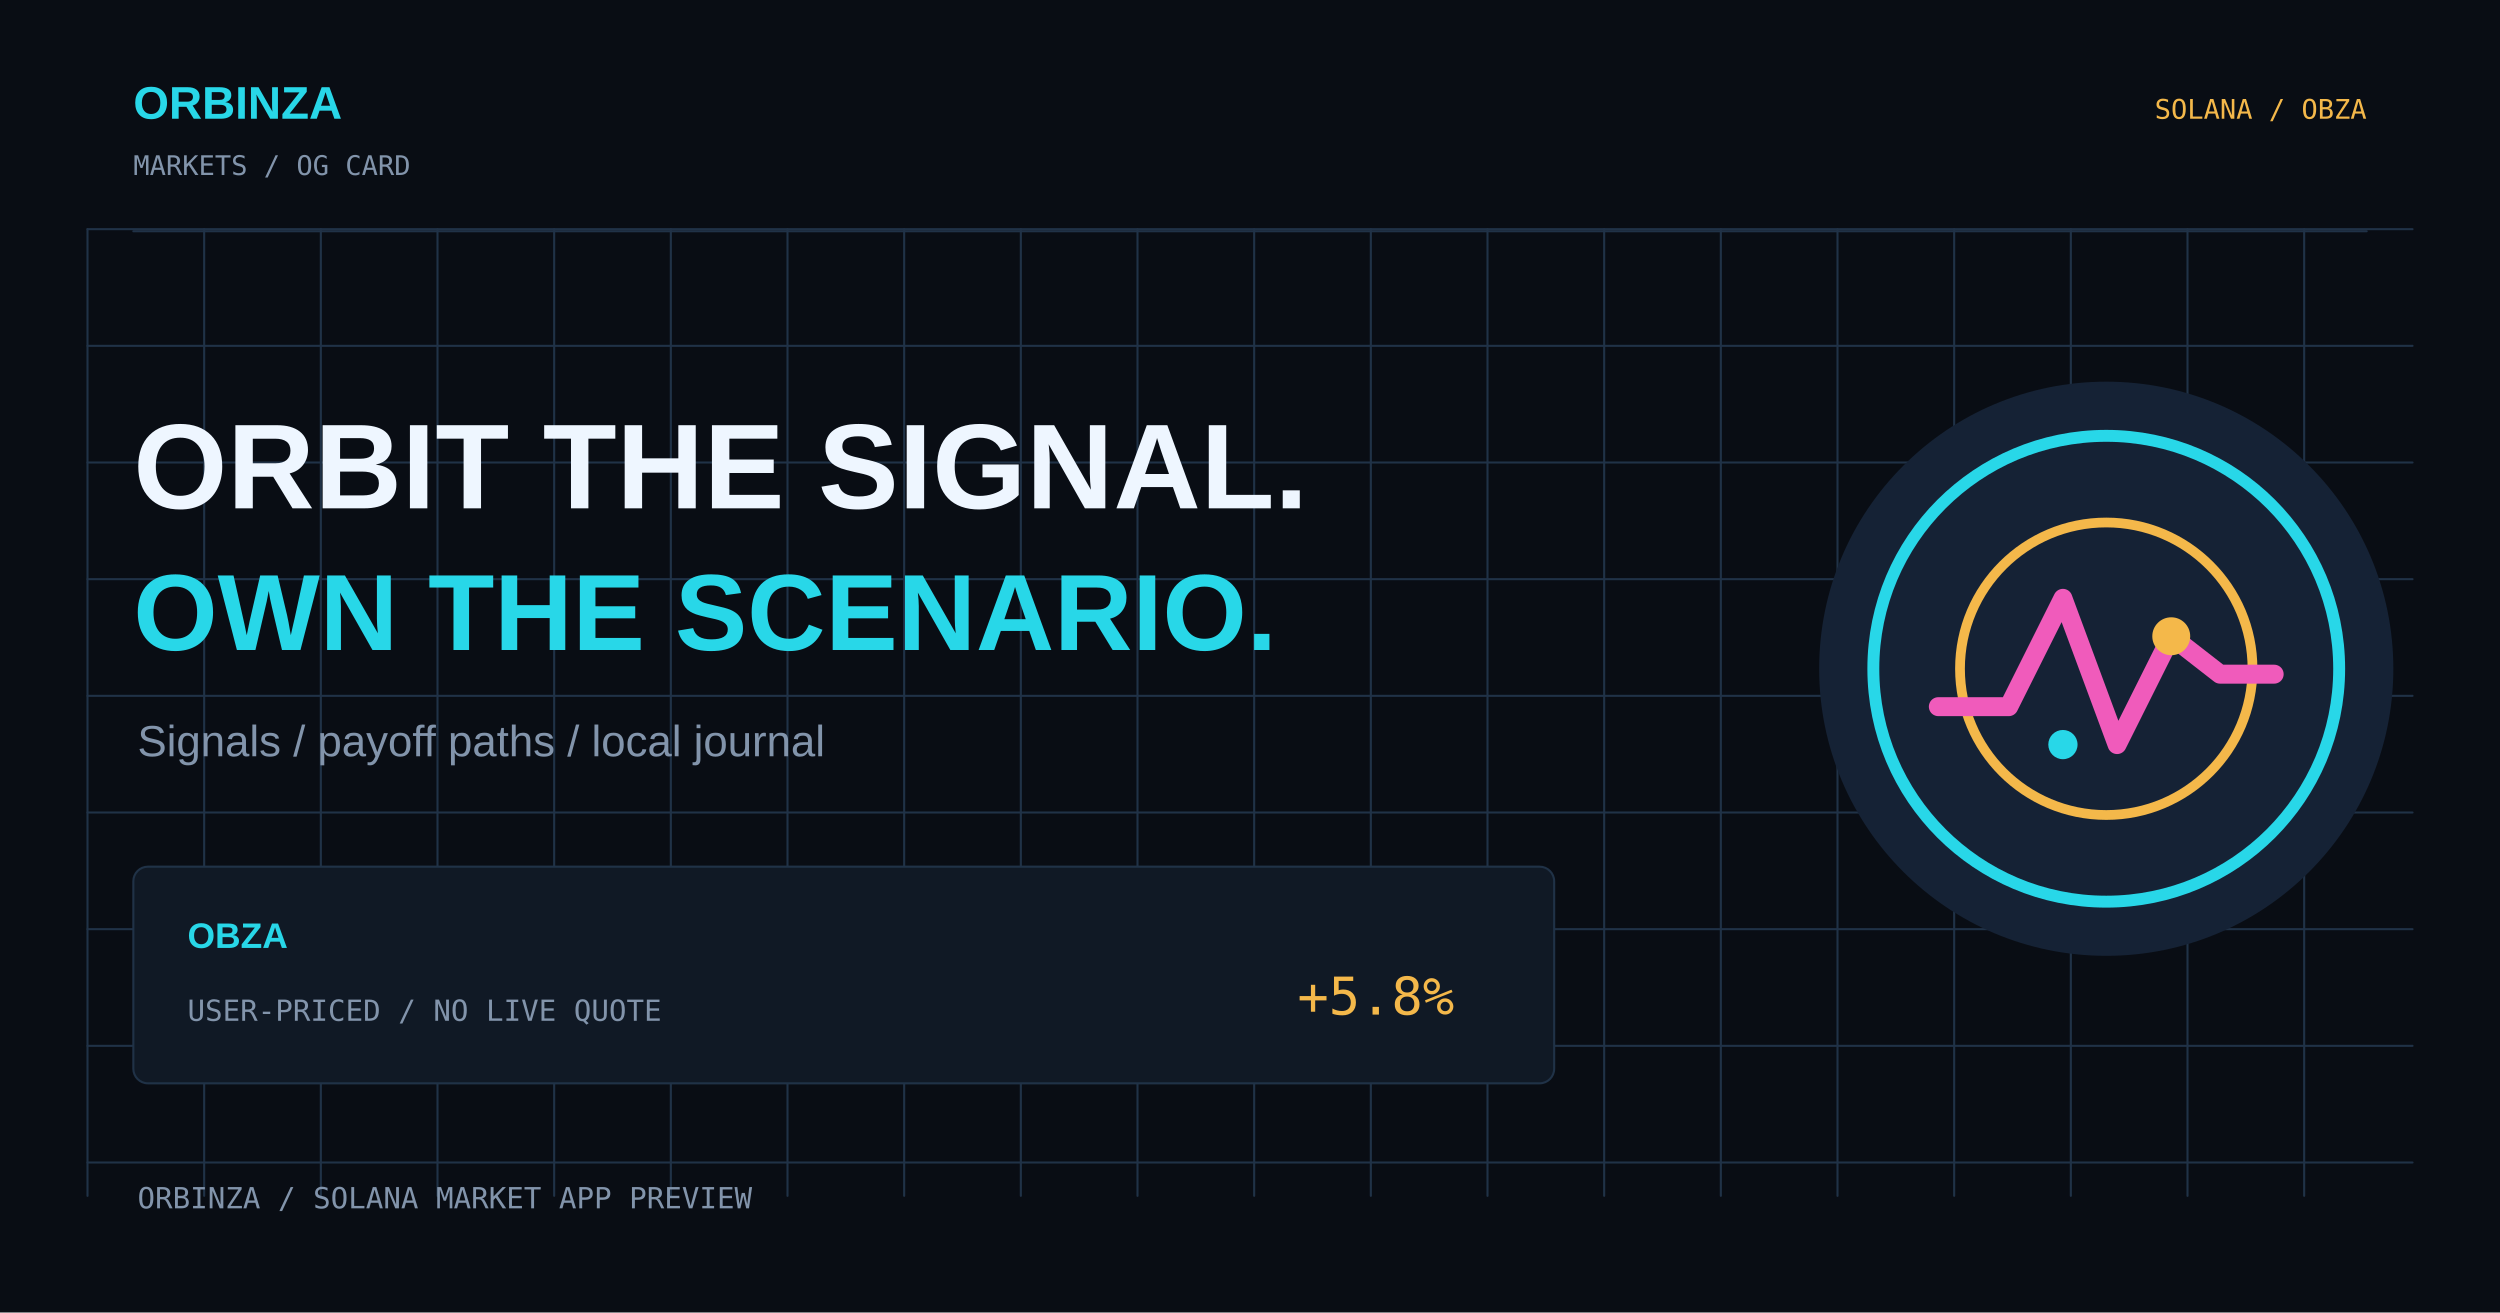
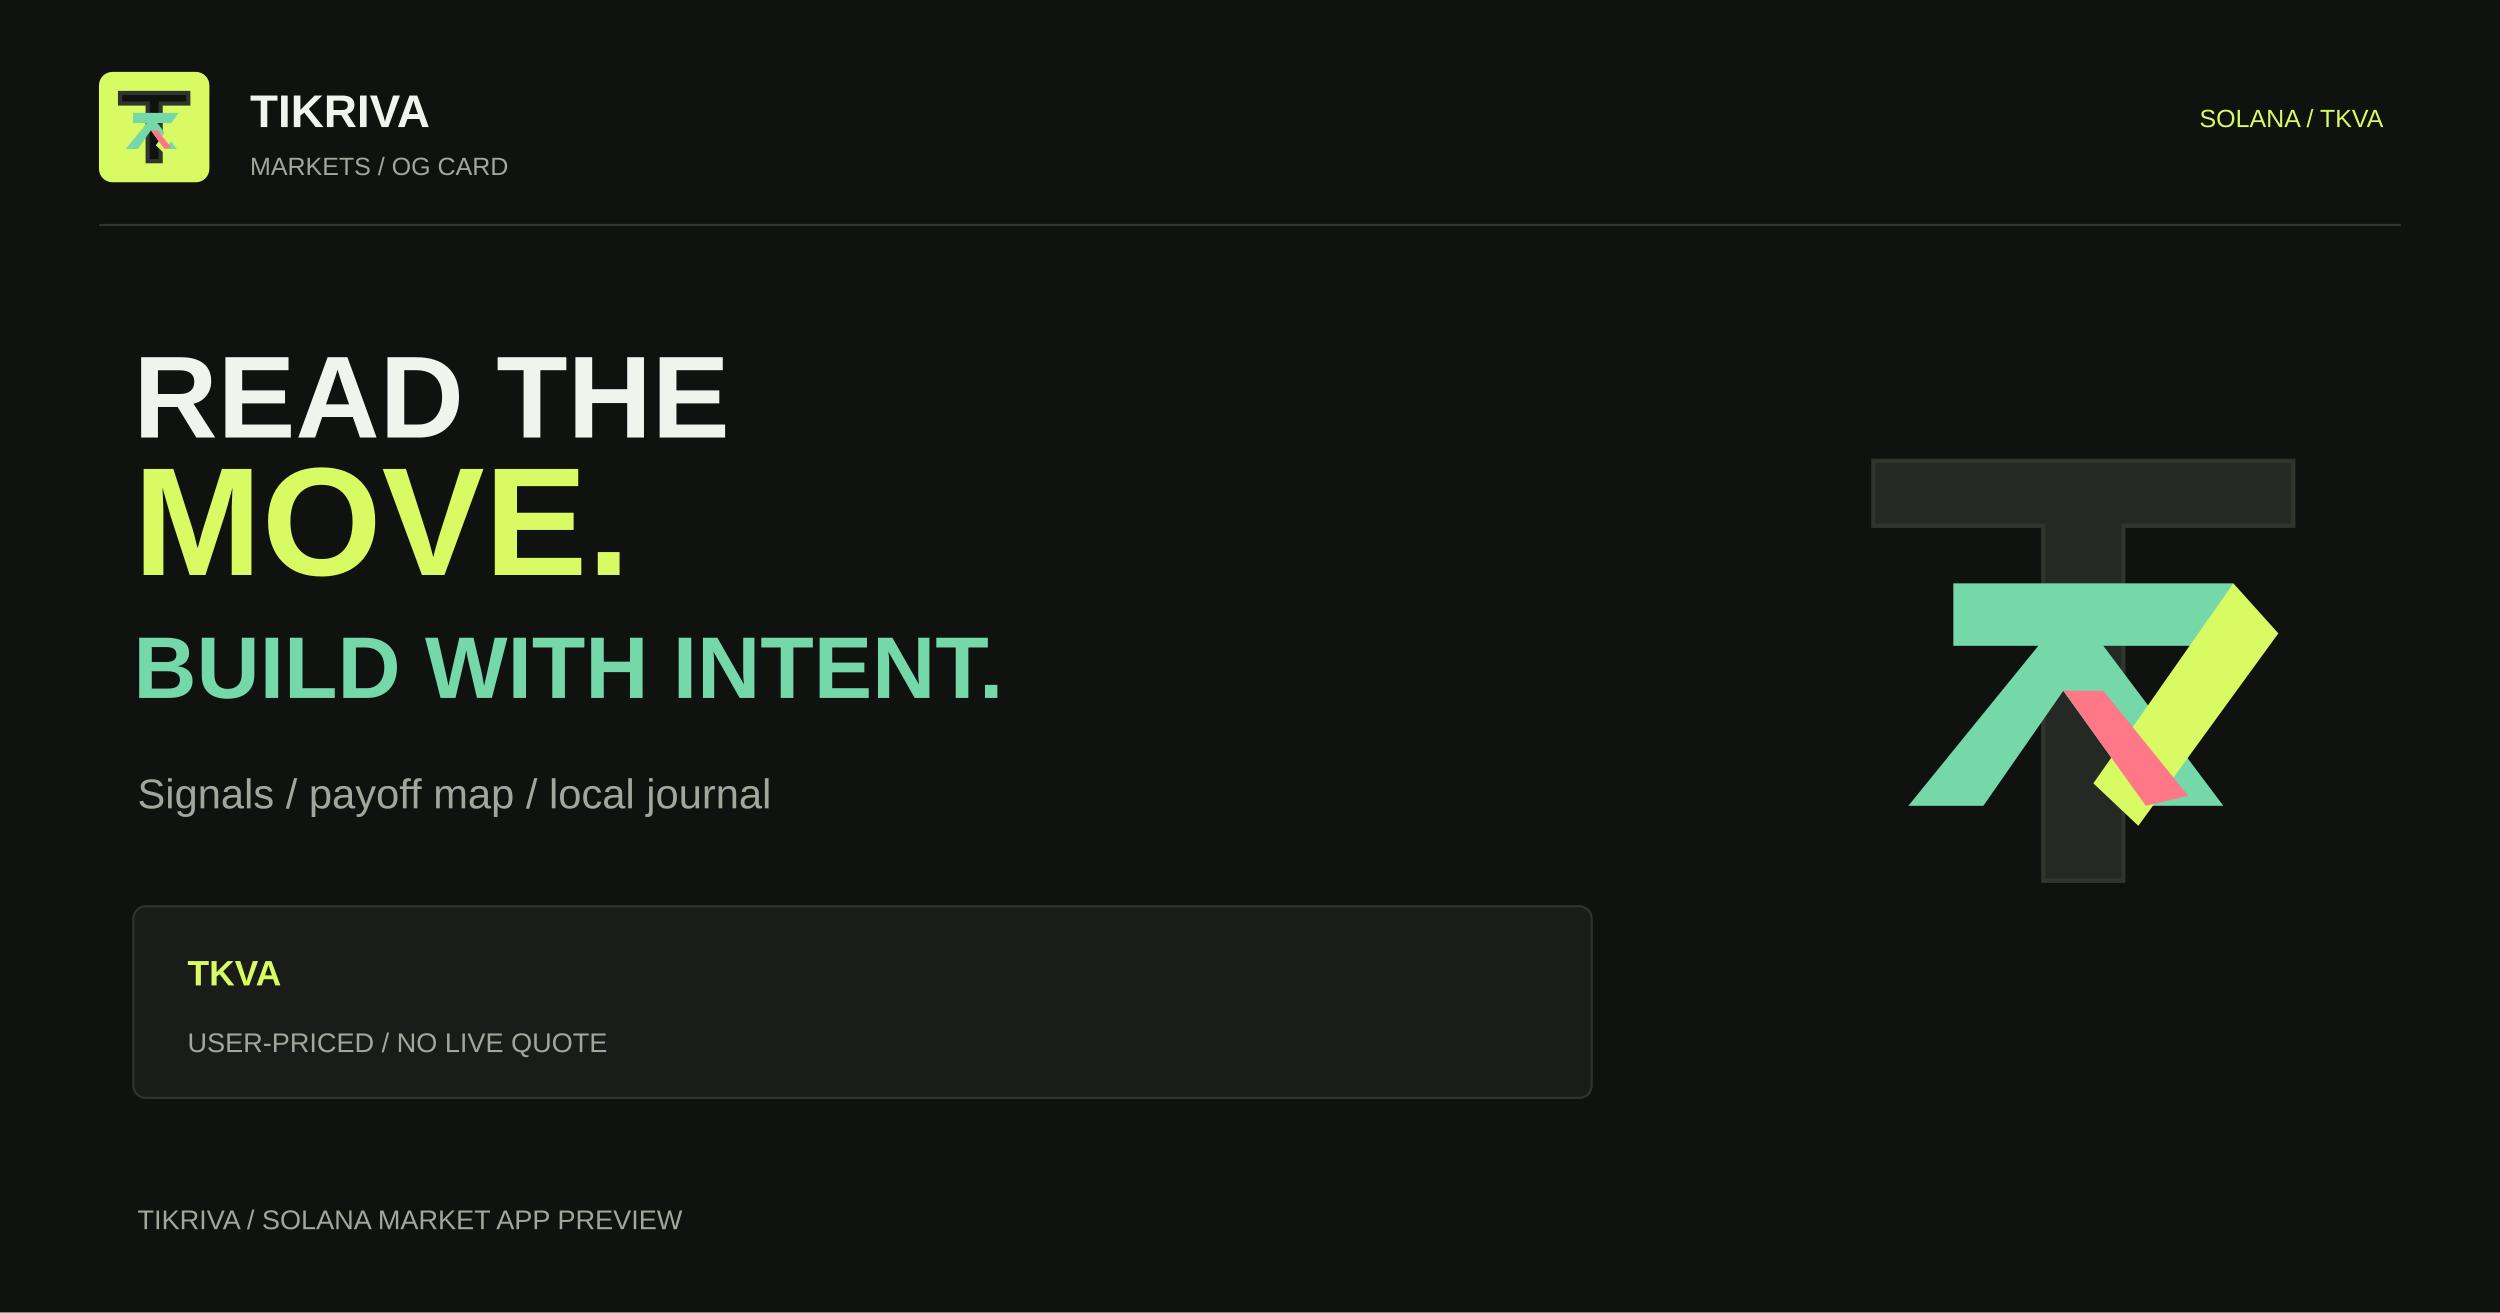
<svg xmlns="http://www.w3.org/2000/svg" width="1200" height="630" viewBox="0 0 1200 630" role="img" aria-labelledby="title desc">
-   <rect width="1200" height="630" fill="#090d14" />
-   <polyline points="42.00,110.00 42.00,574.00" fill="none" stroke="#203247" stroke-width="1" stroke-linejoin="round" stroke-linecap="round" />
-   <polyline points="98.00,110.00 98.00,574.00" fill="none" stroke="#203247" stroke-width="1" stroke-linejoin="round" stroke-linecap="round" />
-   <polyline points="154.00,110.00 154.00,574.00" fill="none" stroke="#203247" stroke-width="1" stroke-linejoin="round" stroke-linecap="round" />
-   <polyline points="210.00,110.00 210.00,574.00" fill="none" stroke="#203247" stroke-width="1" stroke-linejoin="round" stroke-linecap="round" />
-   <polyline points="266.00,110.00 266.00,574.00" fill="none" stroke="#203247" stroke-width="1" stroke-linejoin="round" stroke-linecap="round" />
-   <polyline points="322.00,110.00 322.00,574.00" fill="none" stroke="#203247" stroke-width="1" stroke-linejoin="round" stroke-linecap="round" />
-   <polyline points="378.00,110.00 378.00,574.00" fill="none" stroke="#203247" stroke-width="1" stroke-linejoin="round" stroke-linecap="round" />
-   <polyline points="434.00,110.00 434.00,574.00" fill="none" stroke="#203247" stroke-width="1" stroke-linejoin="round" stroke-linecap="round" />
-   <polyline points="490.00,110.00 490.00,574.00" fill="none" stroke="#203247" stroke-width="1" stroke-linejoin="round" stroke-linecap="round" />
-   <polyline points="546.00,110.00 546.00,574.00" fill="none" stroke="#203247" stroke-width="1" stroke-linejoin="round" stroke-linecap="round" />
-   <polyline points="602.00,110.00 602.00,574.00" fill="none" stroke="#203247" stroke-width="1" stroke-linejoin="round" stroke-linecap="round" />
-   <polyline points="658.00,110.00 658.00,574.00" fill="none" stroke="#203247" stroke-width="1" stroke-linejoin="round" stroke-linecap="round" />
-   <polyline points="714.00,110.00 714.00,574.00" fill="none" stroke="#203247" stroke-width="1" stroke-linejoin="round" stroke-linecap="round" />
-   <polyline points="770.00,110.00 770.00,574.00" fill="none" stroke="#203247" stroke-width="1" stroke-linejoin="round" stroke-linecap="round" />
-   <polyline points="826.00,110.00 826.00,574.00" fill="none" stroke="#203247" stroke-width="1" stroke-linejoin="round" stroke-linecap="round" />
-   <polyline points="882.00,110.00 882.00,574.00" fill="none" stroke="#203247" stroke-width="1" stroke-linejoin="round" stroke-linecap="round" />
-   <polyline points="938.00,110.00 938.00,574.00" fill="none" stroke="#203247" stroke-width="1" stroke-linejoin="round" stroke-linecap="round" />
-   <polyline points="994.00,110.00 994.00,574.00" fill="none" stroke="#203247" stroke-width="1" stroke-linejoin="round" stroke-linecap="round" />
-   <polyline points="1050.00,110.00 1050.00,574.00" fill="none" stroke="#203247" stroke-width="1" stroke-linejoin="round" stroke-linecap="round" />
-   <polyline points="1106.00,110.00 1106.00,574.00" fill="none" stroke="#203247" stroke-width="1" stroke-linejoin="round" stroke-linecap="round" />
-   <polyline points="42.00,110.00 1158.00,110.00" fill="none" stroke="#203247" stroke-width="1" stroke-linejoin="round" stroke-linecap="round" />
-   <polyline points="42.00,166.00 1158.00,166.00" fill="none" stroke="#203247" stroke-width="1" stroke-linejoin="round" stroke-linecap="round" />
-   <polyline points="42.00,222.00 1158.00,222.00" fill="none" stroke="#203247" stroke-width="1" stroke-linejoin="round" stroke-linecap="round" />
-   <polyline points="42.00,278.00 1158.00,278.00" fill="none" stroke="#203247" stroke-width="1" stroke-linejoin="round" stroke-linecap="round" />
-   <polyline points="42.00,334.00 1158.00,334.00" fill="none" stroke="#203247" stroke-width="1" stroke-linejoin="round" stroke-linecap="round" />
-   <polyline points="42.00,390.00 1158.00,390.00" fill="none" stroke="#203247" stroke-width="1" stroke-linejoin="round" stroke-linecap="round" />
-   <polyline points="42.00,446.00 1158.00,446.00" fill="none" stroke="#203247" stroke-width="1" stroke-linejoin="round" stroke-linecap="round" />
-   <polyline points="42.00,502.00 1158.00,502.00" fill="none" stroke="#203247" stroke-width="1" stroke-linejoin="round" stroke-linecap="round" />
-   <polyline points="42.00,558.00 1158.00,558.00" fill="none" stroke="#203247" stroke-width="1" stroke-linejoin="round" stroke-linecap="round" />
-   <text x="64" y="57" fill="#28d7e8" font-family="Arial, Helvetica, sans-serif" font-size="22" font-weight="700" text-anchor="start">ORBINZA</text>
-   <text x="64" y="84" fill="#8294ab" font-family="Consolas, monospace" font-size="13" font-weight="400" text-anchor="start">MARKETS / OG CARD</text>
-   <text x="1136" y="57" fill="#f4b84a" font-family="Consolas, monospace" font-size="13" font-weight="400" text-anchor="end">SOLANA / OBZA</text>
-   <polyline points="64.00,111.00 1136.00,111.00" fill="none" stroke="#203247" stroke-width="1" stroke-linejoin="round" stroke-linecap="round" />
-   <text x="64" y="244" fill="#eef6ff" font-family="Arial, Helvetica, sans-serif" font-size="58" font-weight="700" text-anchor="start">ORBIT THE SIGNAL.</text>
-   <text x="64" y="312" fill="#28d7e8" font-family="Arial, Helvetica, sans-serif" font-size="52" font-weight="700" text-anchor="start">OWN THE SCENARIO.</text>
-   <text x="66" y="363" fill="#8294ab" font-family="Arial, Helvetica, sans-serif" font-size="21" font-weight="400" text-anchor="start">Signals / payoff paths / local journal</text>
-   <rect x="64" y="416" width="682" height="104" rx="7" fill="#101925" stroke="#203247" stroke-width="1" />
-   <text x="90" y="455" fill="#28d7e8" font-family="Arial, Helvetica, sans-serif" font-size="17" font-weight="700" text-anchor="start">OBZA</text>
-   <text x="90" y="490" fill="#8294ab" font-family="Consolas, monospace" font-size="14" font-weight="400" text-anchor="start">USER-PRICED / NO LIVE QUOTE</text>
-   <text x="698" y="487" fill="#f4b84a" font-family="Consolas, monospace" font-size="25" font-weight="400" text-anchor="end">+5.8%</text>
-   <circle cx="1011" cy="321" r="137.8" fill="#152235" stroke="none" stroke-width="1" />
-   <circle cx="1011" cy="321" r="111.8" fill="none" stroke="#28d7e8" stroke-width="5.72" />
-   <circle cx="1011" cy="321" r="70.2" fill="none" stroke="#f4b84a" stroke-width="4.68" />
-   <polyline points="930.40,339.20 964.20,339.20 990.20,287.20 1016.20,357.40 1042.20,305.40 1065.60,323.60 1091.60,323.60" fill="none" stroke="#f05bbb" stroke-width="9.1" stroke-linejoin="round" stroke-linecap="round" />
-   <circle cx="1042.2" cy="305.4" r="9.1" fill="#f4b84a" stroke="none" stroke-width="1" />
-   <circle cx="990.2" cy="357.4" r="7.02" fill="#28d7e8" stroke="none" stroke-width="1" />
-   <text x="66" y="580" fill="#8294ab" font-family="Consolas, monospace" font-size="14" font-weight="400" text-anchor="start">ORBINZA / SOLANA MARKET APP PREVIEW</text>
+   <rect width="1200" height="630" fill="#10120f" />
+   <rect x="48" y="35" width="52" height="52" rx="6" fill="#d8fa63" stroke="#d8fa63" stroke-width="1" />
+   <polygon points="57.62,44.62 90.38,44.62 90.38,49.69 77.12,49.69 77.12,77.38 70.88,77.38 70.88,49.69 57.62,49.69" fill="#10120f" stroke="#30362e" stroke-width="2" />
+   <polygon points="63.86,54.175 85.7,54.175 85.7,59.05 75.56,59.05 84.92,71.53 78.875,71.53 72.44,62.56 66.2,71.53 60.35,71.53 70.49,59.05 63.86,59.05" fill="#75d8a8" stroke="none" stroke-width="1" />
+   <polygon points="85.7,54.175 89.21,58.075 78.29,73.09 74.78,69.775" fill="#d8fa63" stroke="none" stroke-width="1" />
+   <polygon points="72.44,62.56 75.56,62.56 82.19,70.75 78.875,71.53" fill="#ff7887" stroke="none" stroke-width="1" />
+   <text x="120" y="61" fill="#f1f3ed" font-family="Arial, Helvetica, sans-serif" font-size="22" font-weight="700" text-anchor="start">TIKRIVA</text>
+   <text x="120" y="84" fill="#a0a79b" font-family="Arial, Helvetica, sans-serif" font-size="12" font-weight="400" text-anchor="start">MARKETS / OG CARD</text>
+   <text x="1144" y="61" fill="#d8fa63" font-family="Arial, Helvetica, sans-serif" font-size="12" font-weight="400" text-anchor="end">SOLANA / TKVA</text>
+   <polyline points="48,108 1152,108" fill="none" stroke="#30362e" stroke-width="1" stroke-linecap="round" stroke-linejoin="round" />
+   <text x="64" y="210" fill="#f1f3ed" font-family="Arial, Helvetica, sans-serif" font-size="56" font-weight="700" text-anchor="start">READ THE</text>
+   <text x="64" y="276" fill="#d8fa63" font-family="Arial, Helvetica, sans-serif" font-size="74" font-weight="700" text-anchor="start">MOVE.</text>
+   <text x="64" y="335" fill="#75d8a8" font-family="Arial, Helvetica, sans-serif" font-size="42" font-weight="700" text-anchor="start">BUILD WITH INTENT.</text>
+   <text x="66" y="388" fill="#a0a79b" font-family="Arial, Helvetica, sans-serif" font-size="20" font-weight="400" text-anchor="start">Signals / payoff map / local journal</text>
+   <rect x="64" y="435" width="700" height="92" rx="6" fill="#191c18" stroke="#30362e" stroke-width="1" />
+   <text x="90" y="473" fill="#d8fa63" font-family="Arial, Helvetica, sans-serif" font-size="17" font-weight="700" text-anchor="start">TKVA</text>
+   <text x="90" y="505" fill="#a0a79b" font-family="Arial, Helvetica, sans-serif" font-size="13" font-weight="400" text-anchor="start">USER-PRICED / NO LIVE QUOTE</text>
+   <polygon points="899.2,221.2 1100.8,221.2 1100.8,252.4 1019.2,252.4 1019.2,422.8 980.8,422.8 980.8,252.4 899.2,252.4" fill="#252923" stroke="#30362e" stroke-width="2" />
+   <polygon points="937.6,280.0 1072.0,280.0 1072.0,310.0 1009.6,310.0 1067.2,386.8 1030.0,386.8 990.4,331.6 952.0,386.8 916.0,386.8 978.4,310.0 937.6,310.0" fill="#75d8a8" stroke="none" stroke-width="1" />
+   <polygon points="1072.0,280.0 1093.6,304.0 1026.4,396.4 1004.8,376.0" fill="#d8fa63" stroke="none" stroke-width="1" />
+   <polygon points="990.4,331.6 1009.6,331.6 1050.4,382.0 1030.0,386.8" fill="#ff7887" stroke="none" stroke-width="1" />
+   <text x="66" y="590" fill="#a0a79b" font-family="Arial, Helvetica, sans-serif" font-size="13" font-weight="400" text-anchor="start">TIKRIVA / SOLANA MARKET APP PREVIEW</text>
</svg>
